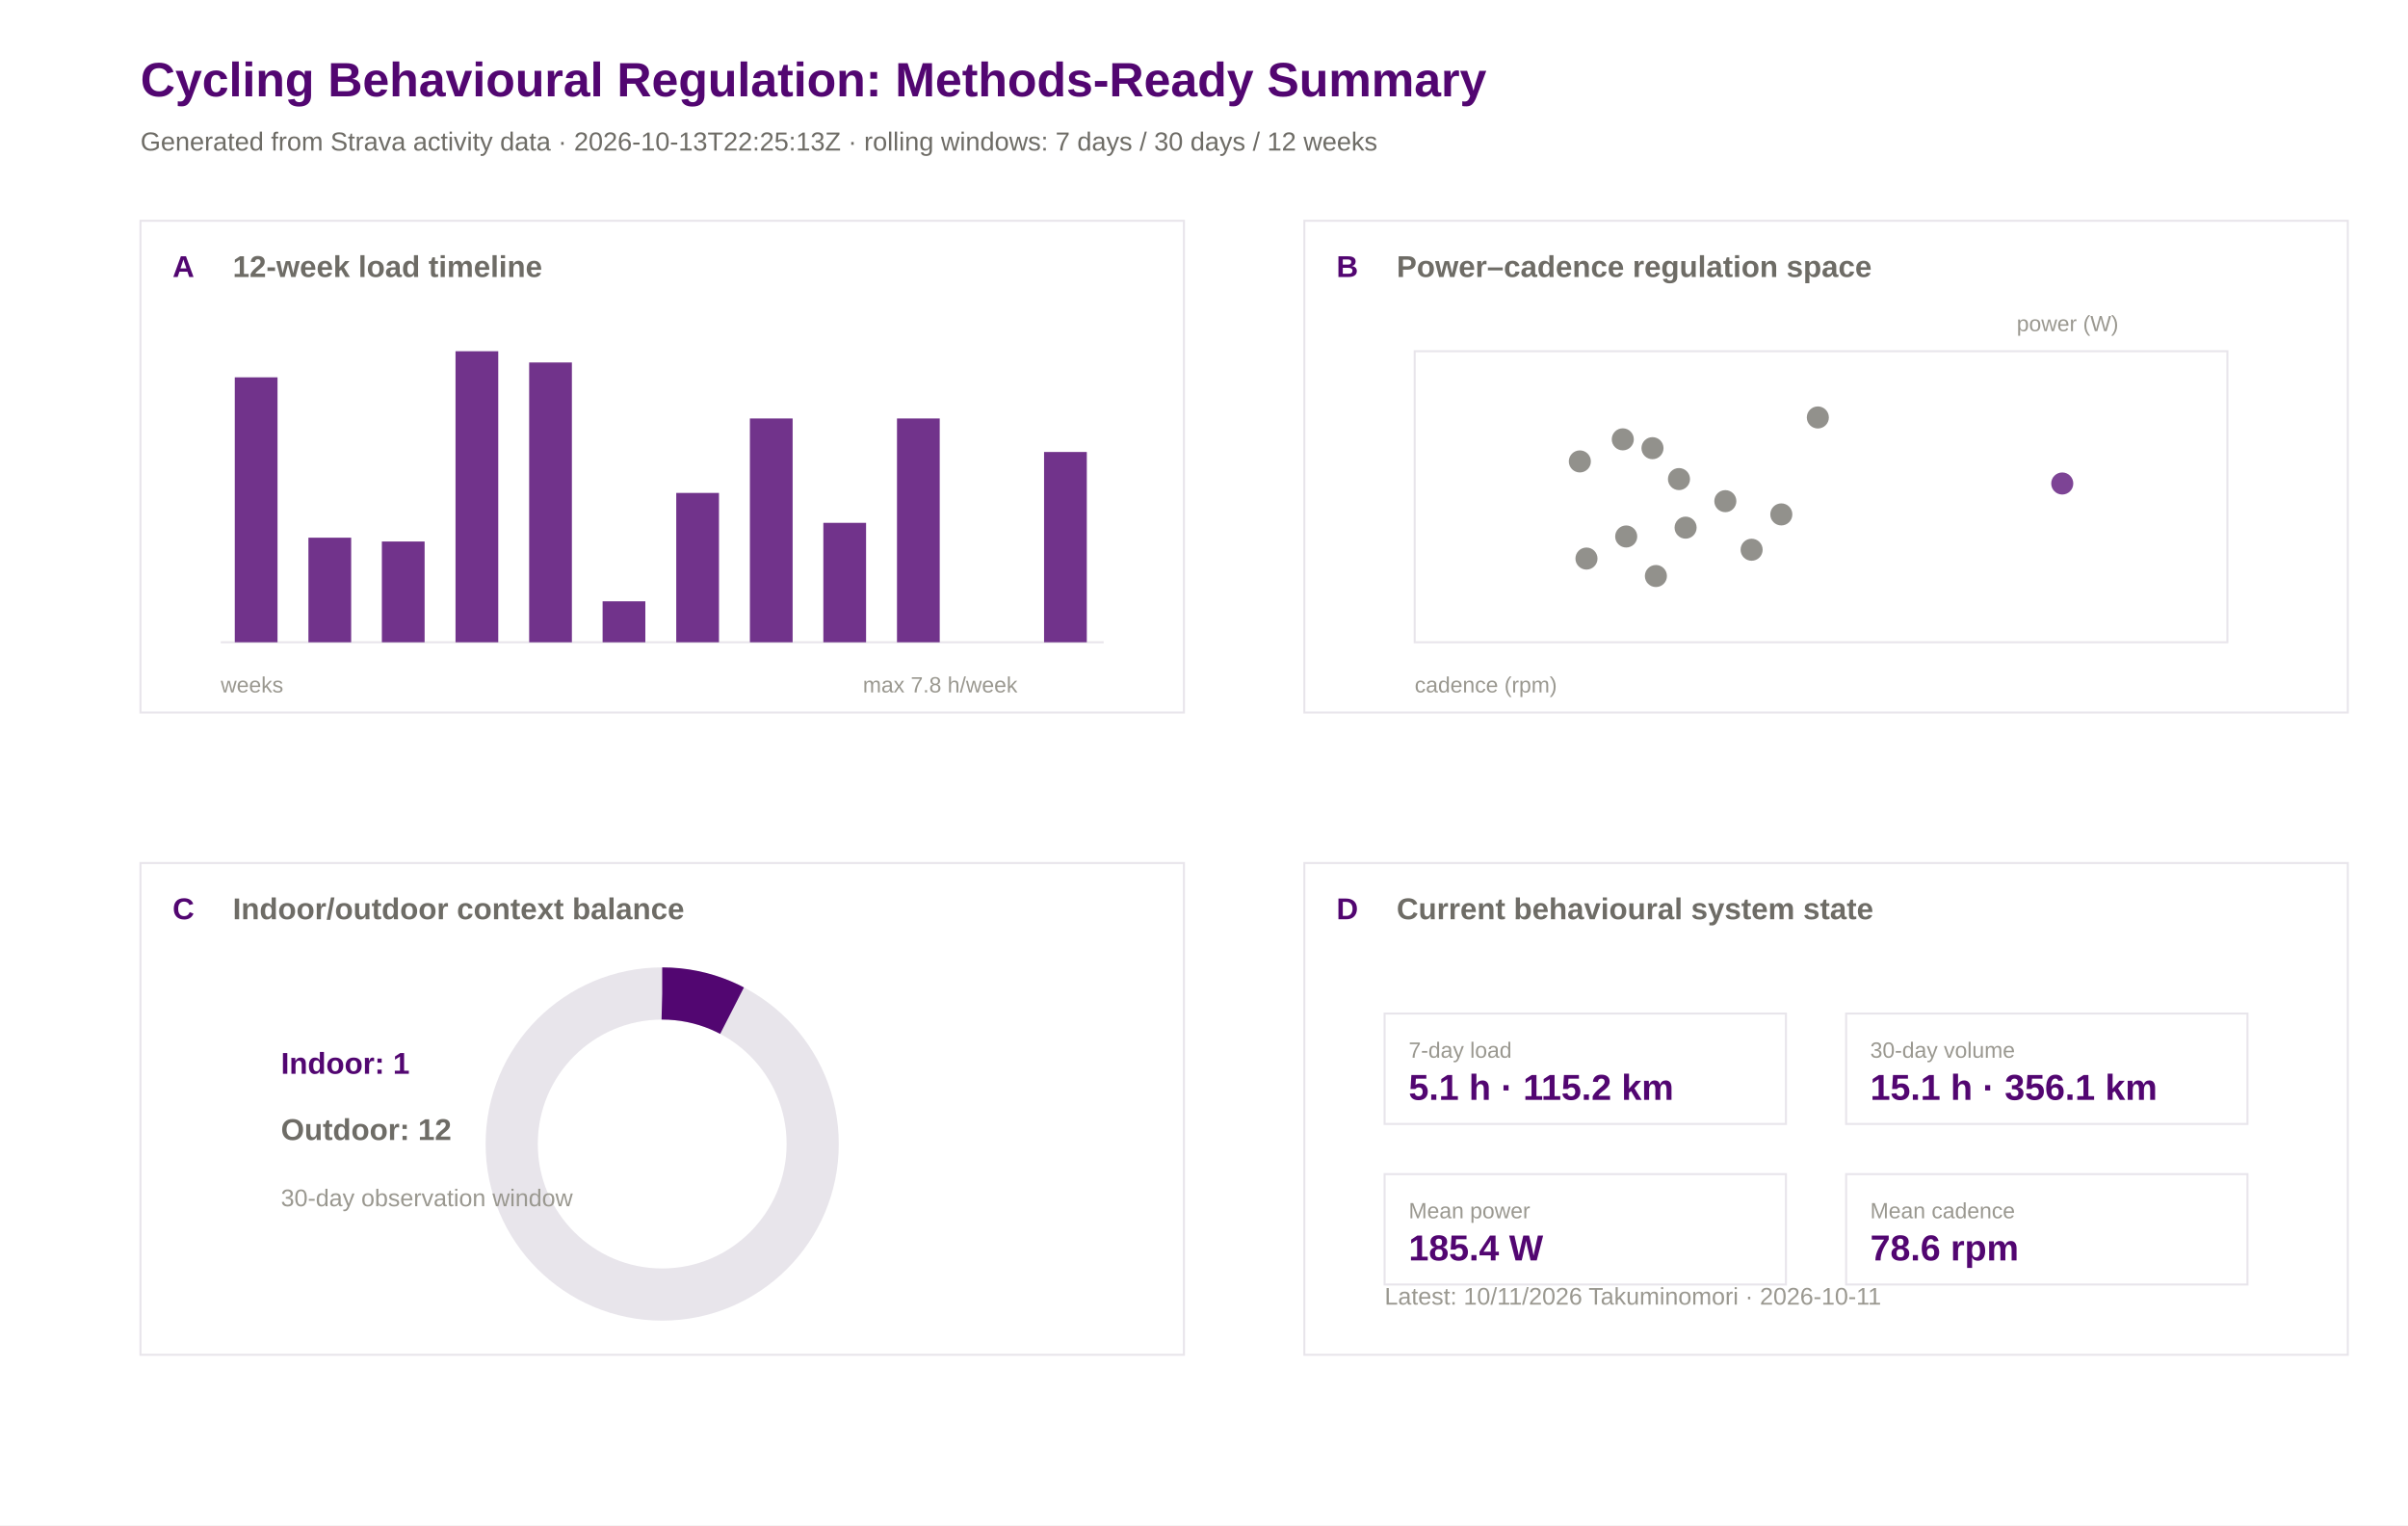
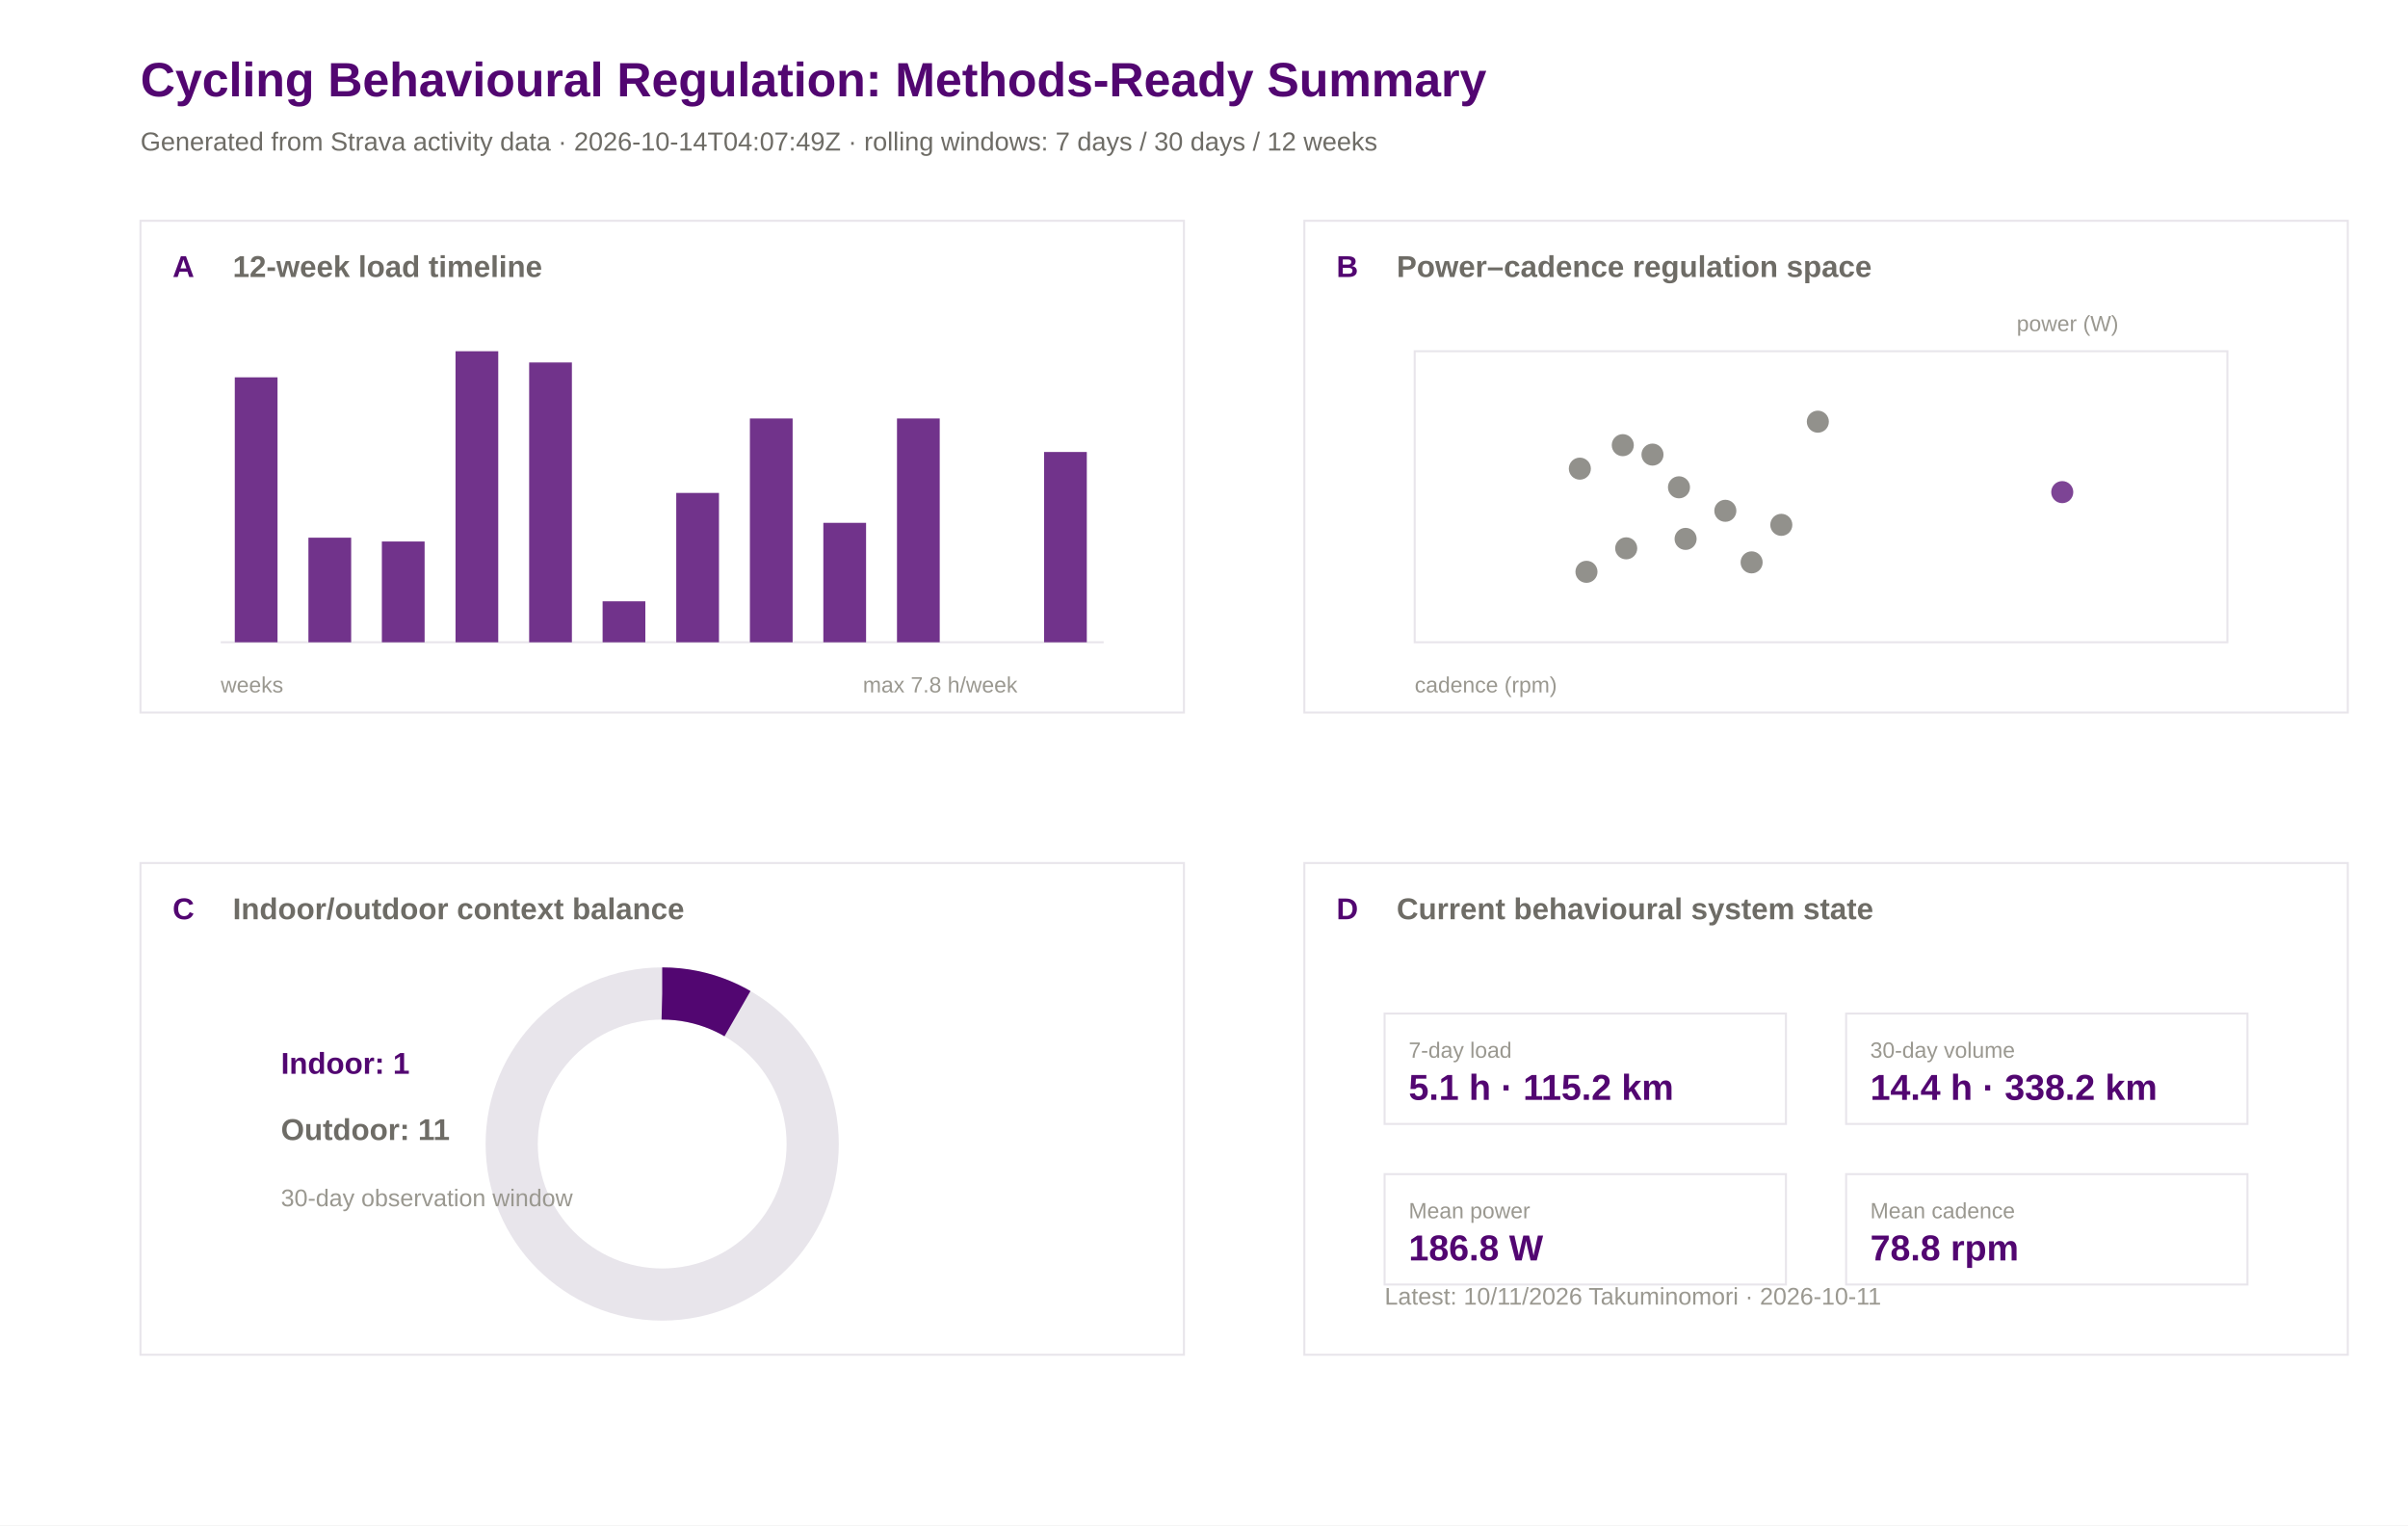
<svg xmlns="http://www.w3.org/2000/svg" width="1200" height="760" viewBox="0 0 1200 760">
  <rect width="100%" height="100%" fill="#ffffff" />
  <text x="70.0" y="48.0" font-family="Arial" font-size="24" font-weight="600" fill="#520671">Cycling Behavioural Regulation: Methods-Ready Summary</text>
-   <text x="70.0" y="75.0" font-family="Arial" font-size="13" font-weight="400" fill="#6e6c66">Generated from Strava activity data · 2026-10-13T22:25:13Z · rolling windows: 7 days / 30 days / 12 weeks</text>
+   <text x="70.0" y="75.0" font-family="Arial" font-size="13" font-weight="400" fill="#6e6c66">Generated from Strava activity data · 2026-10-14T04:07:49Z · rolling windows: 7 days / 30 days / 12 weeks</text>
  <rect x="70" y="110" width="520" height="245" fill="#ffffff" stroke="#e8e5eb" stroke-width="1" />
  <text x="86.0" y="138.0" font-family="Arial" font-size="15" font-weight="600" fill="#520671">A</text>
  <text x="116.0" y="138.0" font-family="Arial" font-size="15" font-weight="600" fill="#6e6c66">12-week load timeline</text>
  <rect x="650" y="110" width="520" height="245" fill="#ffffff" stroke="#e8e5eb" stroke-width="1" />
  <text x="666.0" y="138.0" font-family="Arial" font-size="15" font-weight="600" fill="#520671">B</text>
  <text x="696.0" y="138.0" font-family="Arial" font-size="15" font-weight="600" fill="#6e6c66">Power–cadence regulation space</text>
  <rect x="70" y="430" width="520" height="245" fill="#ffffff" stroke="#e8e5eb" stroke-width="1" />
  <text x="86.0" y="458.0" font-family="Arial" font-size="15" font-weight="600" fill="#520671">C</text>
  <text x="116.0" y="458.0" font-family="Arial" font-size="15" font-weight="600" fill="#6e6c66">Indoor/outdoor context balance</text>
  <rect x="650" y="430" width="520" height="245" fill="#ffffff" stroke="#e8e5eb" stroke-width="1" />
  <text x="666.0" y="458.0" font-family="Arial" font-size="15" font-weight="600" fill="#520671">D</text>
  <text x="696.0" y="458.0" font-family="Arial" font-size="15" font-weight="600" fill="#6e6c66">Current behavioural system state</text>
  <line x1="110" y1="320" x2="550" y2="320" stroke="#e8e5eb" />
  <rect x="117.0" y="188.0" width="21.3" height="132.0" fill="#520671" opacity="0.82" />
  <rect x="153.7" y="267.9" width="21.3" height="52.1" fill="#520671" opacity="0.82" />
  <rect x="190.3" y="269.8" width="21.3" height="50.2" fill="#520671" opacity="0.82" />
  <rect x="227.0" y="175.0" width="21.3" height="145.0" fill="#520671" opacity="0.82" />
  <rect x="263.7" y="180.6" width="21.3" height="139.4" fill="#520671" opacity="0.82" />
  <rect x="300.3" y="299.6" width="21.3" height="20.4" fill="#520671" opacity="0.82" />
  <rect x="337.0" y="245.6" width="21.3" height="74.4" fill="#520671" opacity="0.82" />
  <rect x="373.7" y="208.5" width="21.3" height="111.5" fill="#520671" opacity="0.82" />
  <rect x="410.3" y="260.5" width="21.3" height="59.5" fill="#520671" opacity="0.82" />
  <rect x="447.0" y="208.5" width="21.3" height="111.5" fill="#520671" opacity="0.82" />
  <rect x="483.7" y="320.0" width="21.3" height="0.0" fill="#520671" opacity="0.82" />
  <rect x="520.3" y="225.2" width="21.3" height="94.8" fill="#520671" opacity="0.82" />
  <text x="110.0" y="345.0" font-family="Arial" font-size="11" font-weight="400" fill="#9a9890">weeks</text>
  <text x="430.0" y="345.0" font-family="Arial" font-size="11" font-weight="400" fill="#9a9890">max 7.8 h/week</text>
  <rect x="705" y="175" width="405" height="145" fill="#ffffff" stroke="#e8e5eb" />
-   <circle cx="825.2" cy="287.0" r="5.5" fill="#6e6c66" opacity="0.75" />
-   <circle cx="1027.7" cy="240.9" r="5.5" fill="#520671" opacity="0.75" />
-   <circle cx="887.7" cy="256.3" r="5.5" fill="#6e6c66" opacity="0.75" />
-   <circle cx="872.9" cy="273.9" r="5.5" fill="#6e6c66" opacity="0.75" />
-   <circle cx="905.9" cy="208.0" r="5.5" fill="#6e6c66" opacity="0.75" />
-   <circle cx="808.7" cy="218.9" r="5.5" fill="#6e6c66" opacity="0.75" />
-   <circle cx="836.7" cy="238.7" r="5.5" fill="#6e6c66" opacity="0.75" />
-   <circle cx="787.3" cy="229.9" r="5.5" fill="#6e6c66" opacity="0.75" />
-   <circle cx="790.6" cy="278.3" r="5.5" fill="#6e6c66" opacity="0.75" />
-   <circle cx="859.8" cy="249.7" r="5.5" fill="#6e6c66" opacity="0.75" />
-   <circle cx="810.4" cy="267.3" r="5.5" fill="#6e6c66" opacity="0.75" />
-   <circle cx="823.5" cy="223.3" r="5.5" fill="#6e6c66" opacity="0.75" />
-   <circle cx="840.0" cy="262.9" r="5.5" fill="#6e6c66" opacity="0.75" />
+   <circle cx="1027.7" cy="245.2" r="5.5" fill="#520671" opacity="0.75" />
+   <circle cx="887.7" cy="261.5" r="5.5" fill="#6e6c66" opacity="0.75" />
+   <circle cx="872.9" cy="280.2" r="5.5" fill="#6e6c66" opacity="0.75" />
+   <circle cx="905.9" cy="210.1" r="5.5" fill="#6e6c66" opacity="0.75" />
+   <circle cx="808.7" cy="221.8" r="5.5" fill="#6e6c66" opacity="0.75" />
+   <circle cx="836.7" cy="242.8" r="5.5" fill="#6e6c66" opacity="0.75" />
+   <circle cx="787.3" cy="233.5" r="5.5" fill="#6e6c66" opacity="0.75" />
+   <circle cx="790.6" cy="284.9" r="5.5" fill="#6e6c66" opacity="0.75" />
+   <circle cx="859.8" cy="254.5" r="5.5" fill="#6e6c66" opacity="0.75" />
+   <circle cx="810.4" cy="273.2" r="5.5" fill="#6e6c66" opacity="0.75" />
+   <circle cx="823.5" cy="226.5" r="5.5" fill="#6e6c66" opacity="0.75" />
+   <circle cx="840.0" cy="268.5" r="5.5" fill="#6e6c66" opacity="0.75" />
  <text x="705.0" y="345.0" font-family="Arial" font-size="11" font-weight="400" fill="#9a9890">cadence (rpm)</text>
  <text x="1005.0" y="165.0" font-family="Arial" font-size="11" font-weight="400" fill="#9a9890">power (W)</text>
  <circle cx="330" cy="570" r="75" fill="none" stroke="#e8e5eb" stroke-width="26" />
-   <circle cx="330" cy="570" r="75" fill="none" stroke="#520671" stroke-width="26" stroke-dasharray="36.2 471.2" transform="rotate(-90 330 570)" />
+   <circle cx="330" cy="570" r="75" fill="none" stroke="#520671" stroke-width="26" stroke-dasharray="39.3 471.2" transform="rotate(-90 330 570)" />
  <text x="140.0" y="535.0" font-family="Arial" font-size="15" font-weight="600" fill="#520671">Indoor: 1</text>
-   <text x="140.0" y="568.0" font-family="Arial" font-size="15" font-weight="600" fill="#6e6c66">Outdoor: 12</text>
+   <text x="140.0" y="568.0" font-family="Arial" font-size="15" font-weight="600" fill="#6e6c66">Outdoor: 11</text>
  <text x="140.0" y="601.0" font-family="Arial" font-size="12" font-weight="400" fill="#9a9890">30-day observation window</text>
  <rect x="690" y="505" width="200" height="55" fill="#ffffff" stroke="#e8e5eb" />
  <text x="702.0" y="527.0" font-family="Arial" font-size="11" font-weight="500" fill="#9a9890">7-day load</text>
  <text x="702.0" y="548.0" font-family="Arial" font-size="18" font-weight="600" fill="#520671">5.1 h · 115.2 km</text>
  <rect x="920" y="505" width="200" height="55" fill="#ffffff" stroke="#e8e5eb" />
  <text x="932.0" y="527.0" font-family="Arial" font-size="11" font-weight="500" fill="#9a9890">30-day volume</text>
-   <text x="932.0" y="548.0" font-family="Arial" font-size="18" font-weight="600" fill="#520671">15.1 h · 356.1 km</text>
+   <text x="932.0" y="548.0" font-family="Arial" font-size="18" font-weight="600" fill="#520671">14.4 h · 338.2 km</text>
  <rect x="690" y="585" width="200" height="55" fill="#ffffff" stroke="#e8e5eb" />
  <text x="702.0" y="607.0" font-family="Arial" font-size="11" font-weight="500" fill="#9a9890">Mean power</text>
-   <text x="702.0" y="628.0" font-family="Arial" font-size="18" font-weight="600" fill="#520671">185.4 W</text>
+   <text x="702.0" y="628.0" font-family="Arial" font-size="18" font-weight="600" fill="#520671">186.8 W</text>
  <rect x="920" y="585" width="200" height="55" fill="#ffffff" stroke="#e8e5eb" />
  <text x="932.0" y="607.0" font-family="Arial" font-size="11" font-weight="500" fill="#9a9890">Mean cadence</text>
-   <text x="932.0" y="628.0" font-family="Arial" font-size="18" font-weight="600" fill="#520671">78.6 rpm</text>
+   <text x="932.0" y="628.0" font-family="Arial" font-size="18" font-weight="600" fill="#520671">78.8 rpm</text>
  <text x="690.0" y="650.0" font-family="Arial" font-size="12" font-weight="400" fill="#9a9890">Latest: 10/11/2026 Takuminomori · 2026-10-11</text>
</svg>
